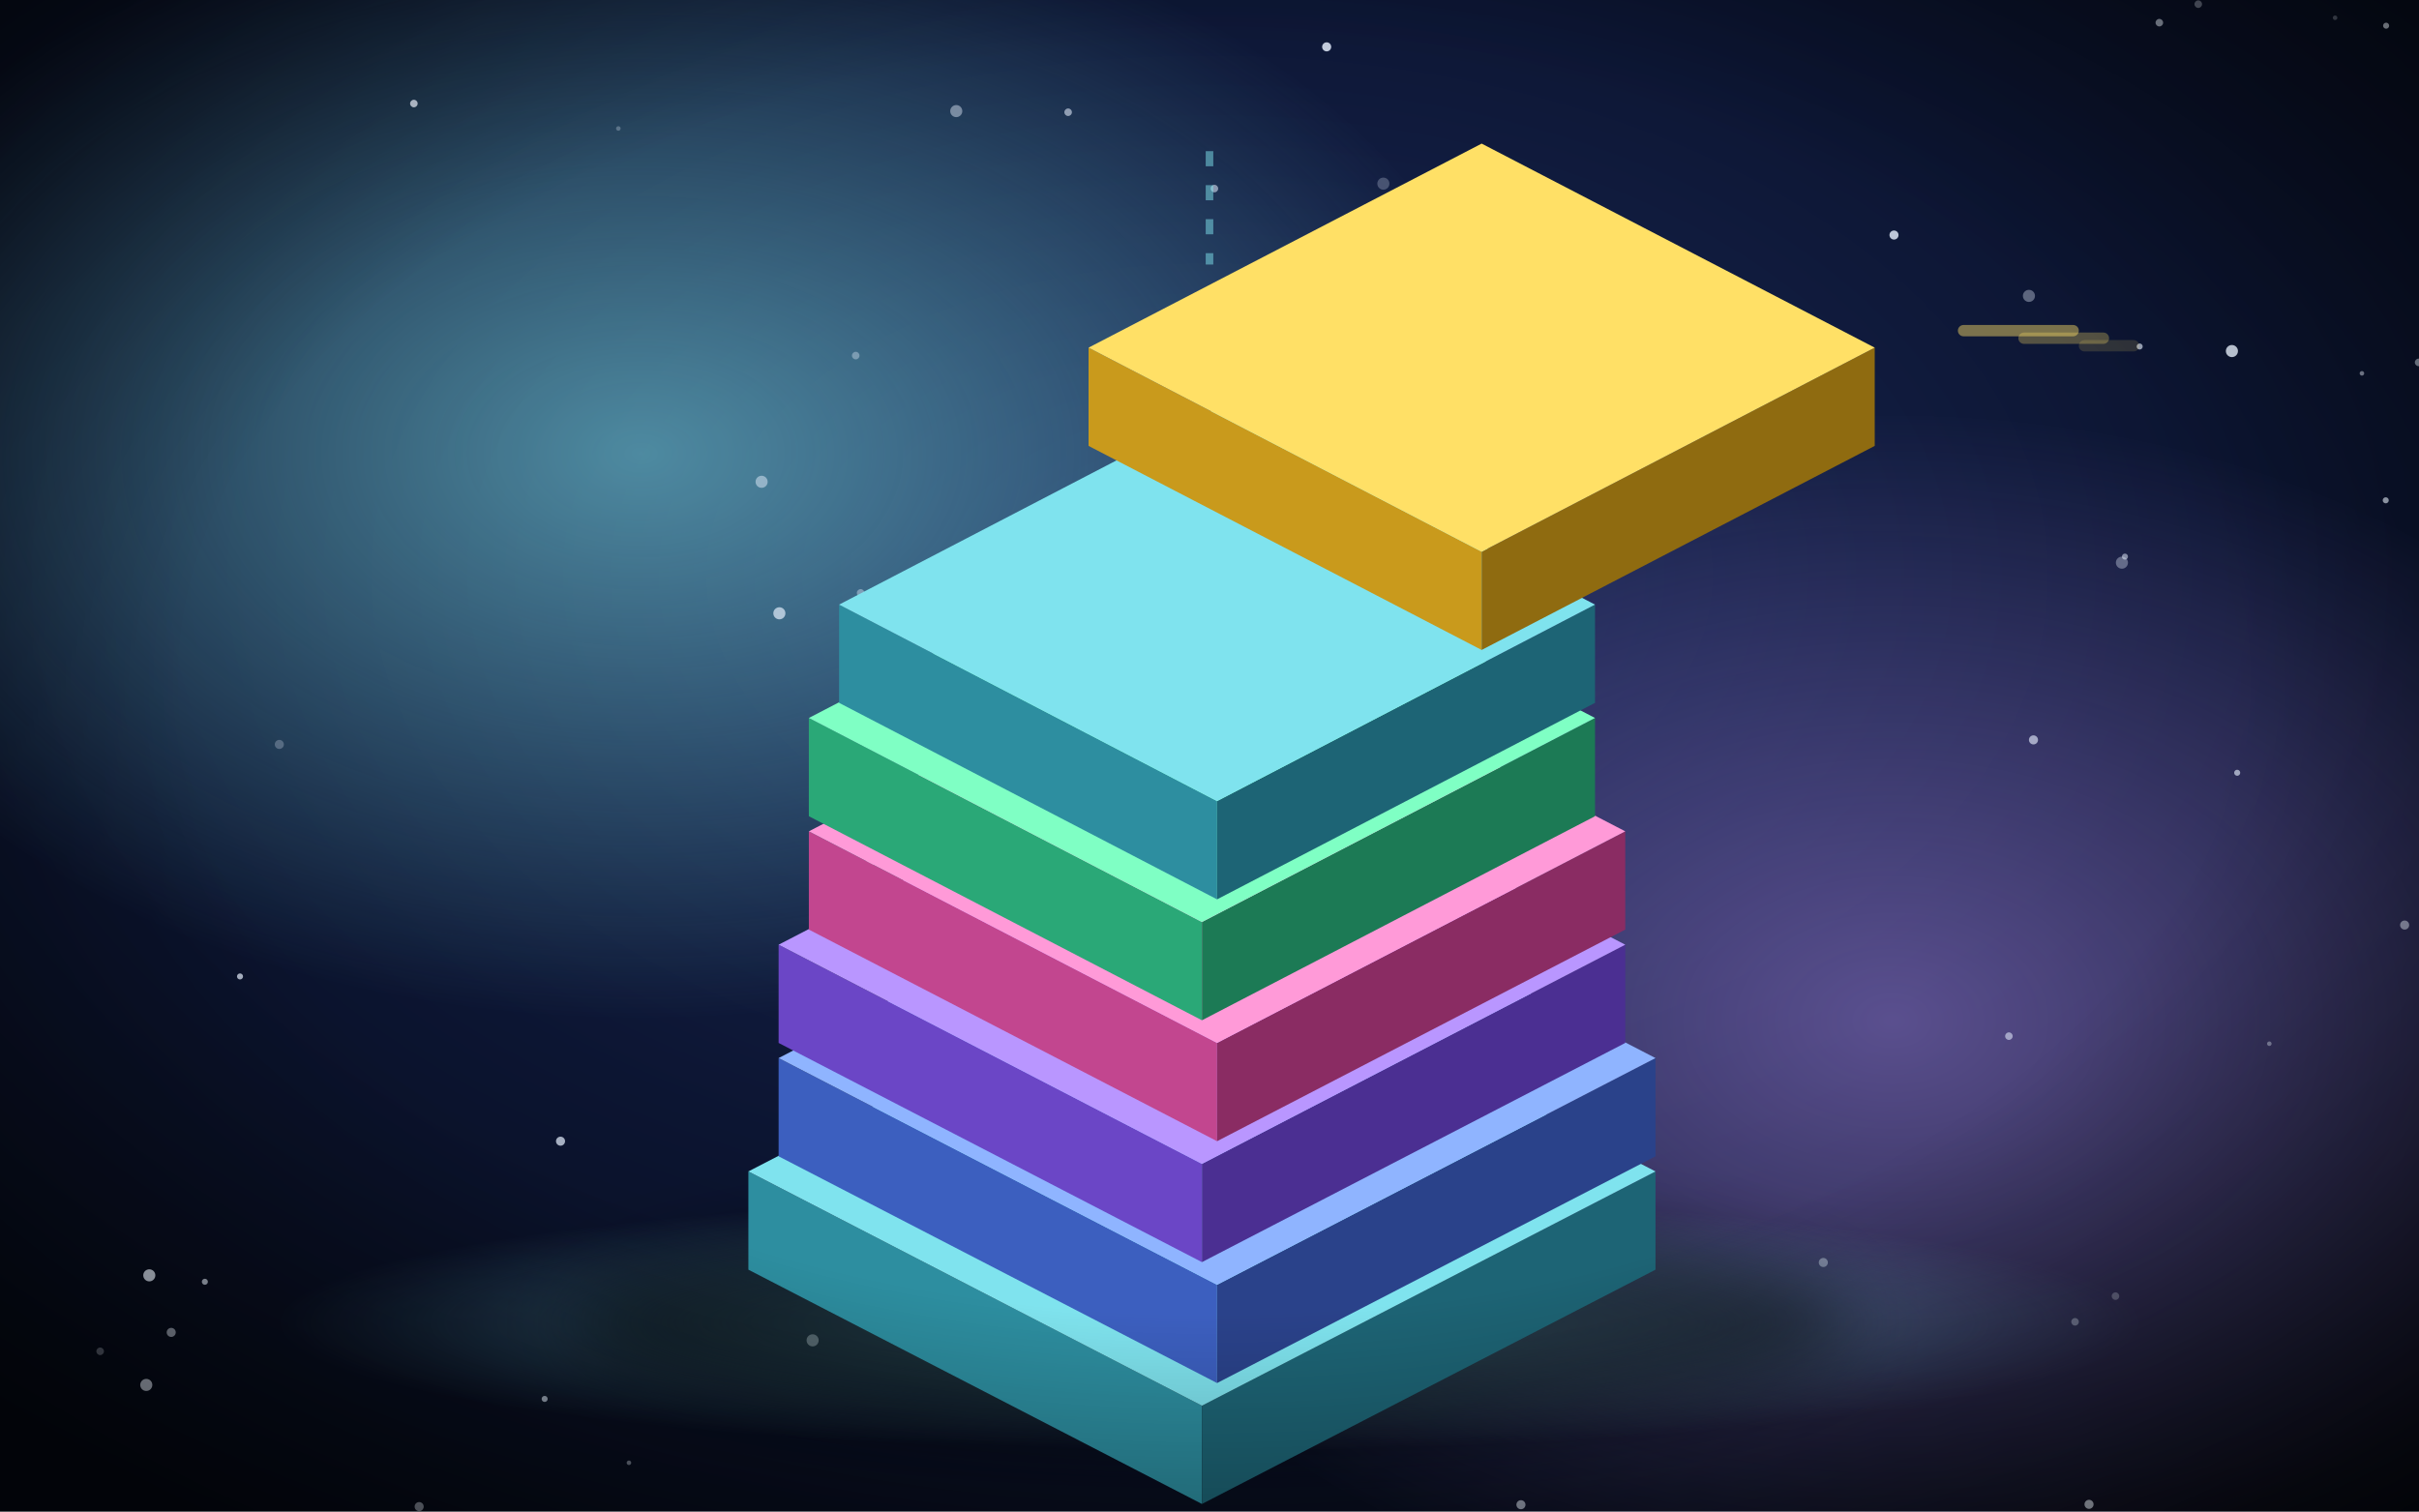
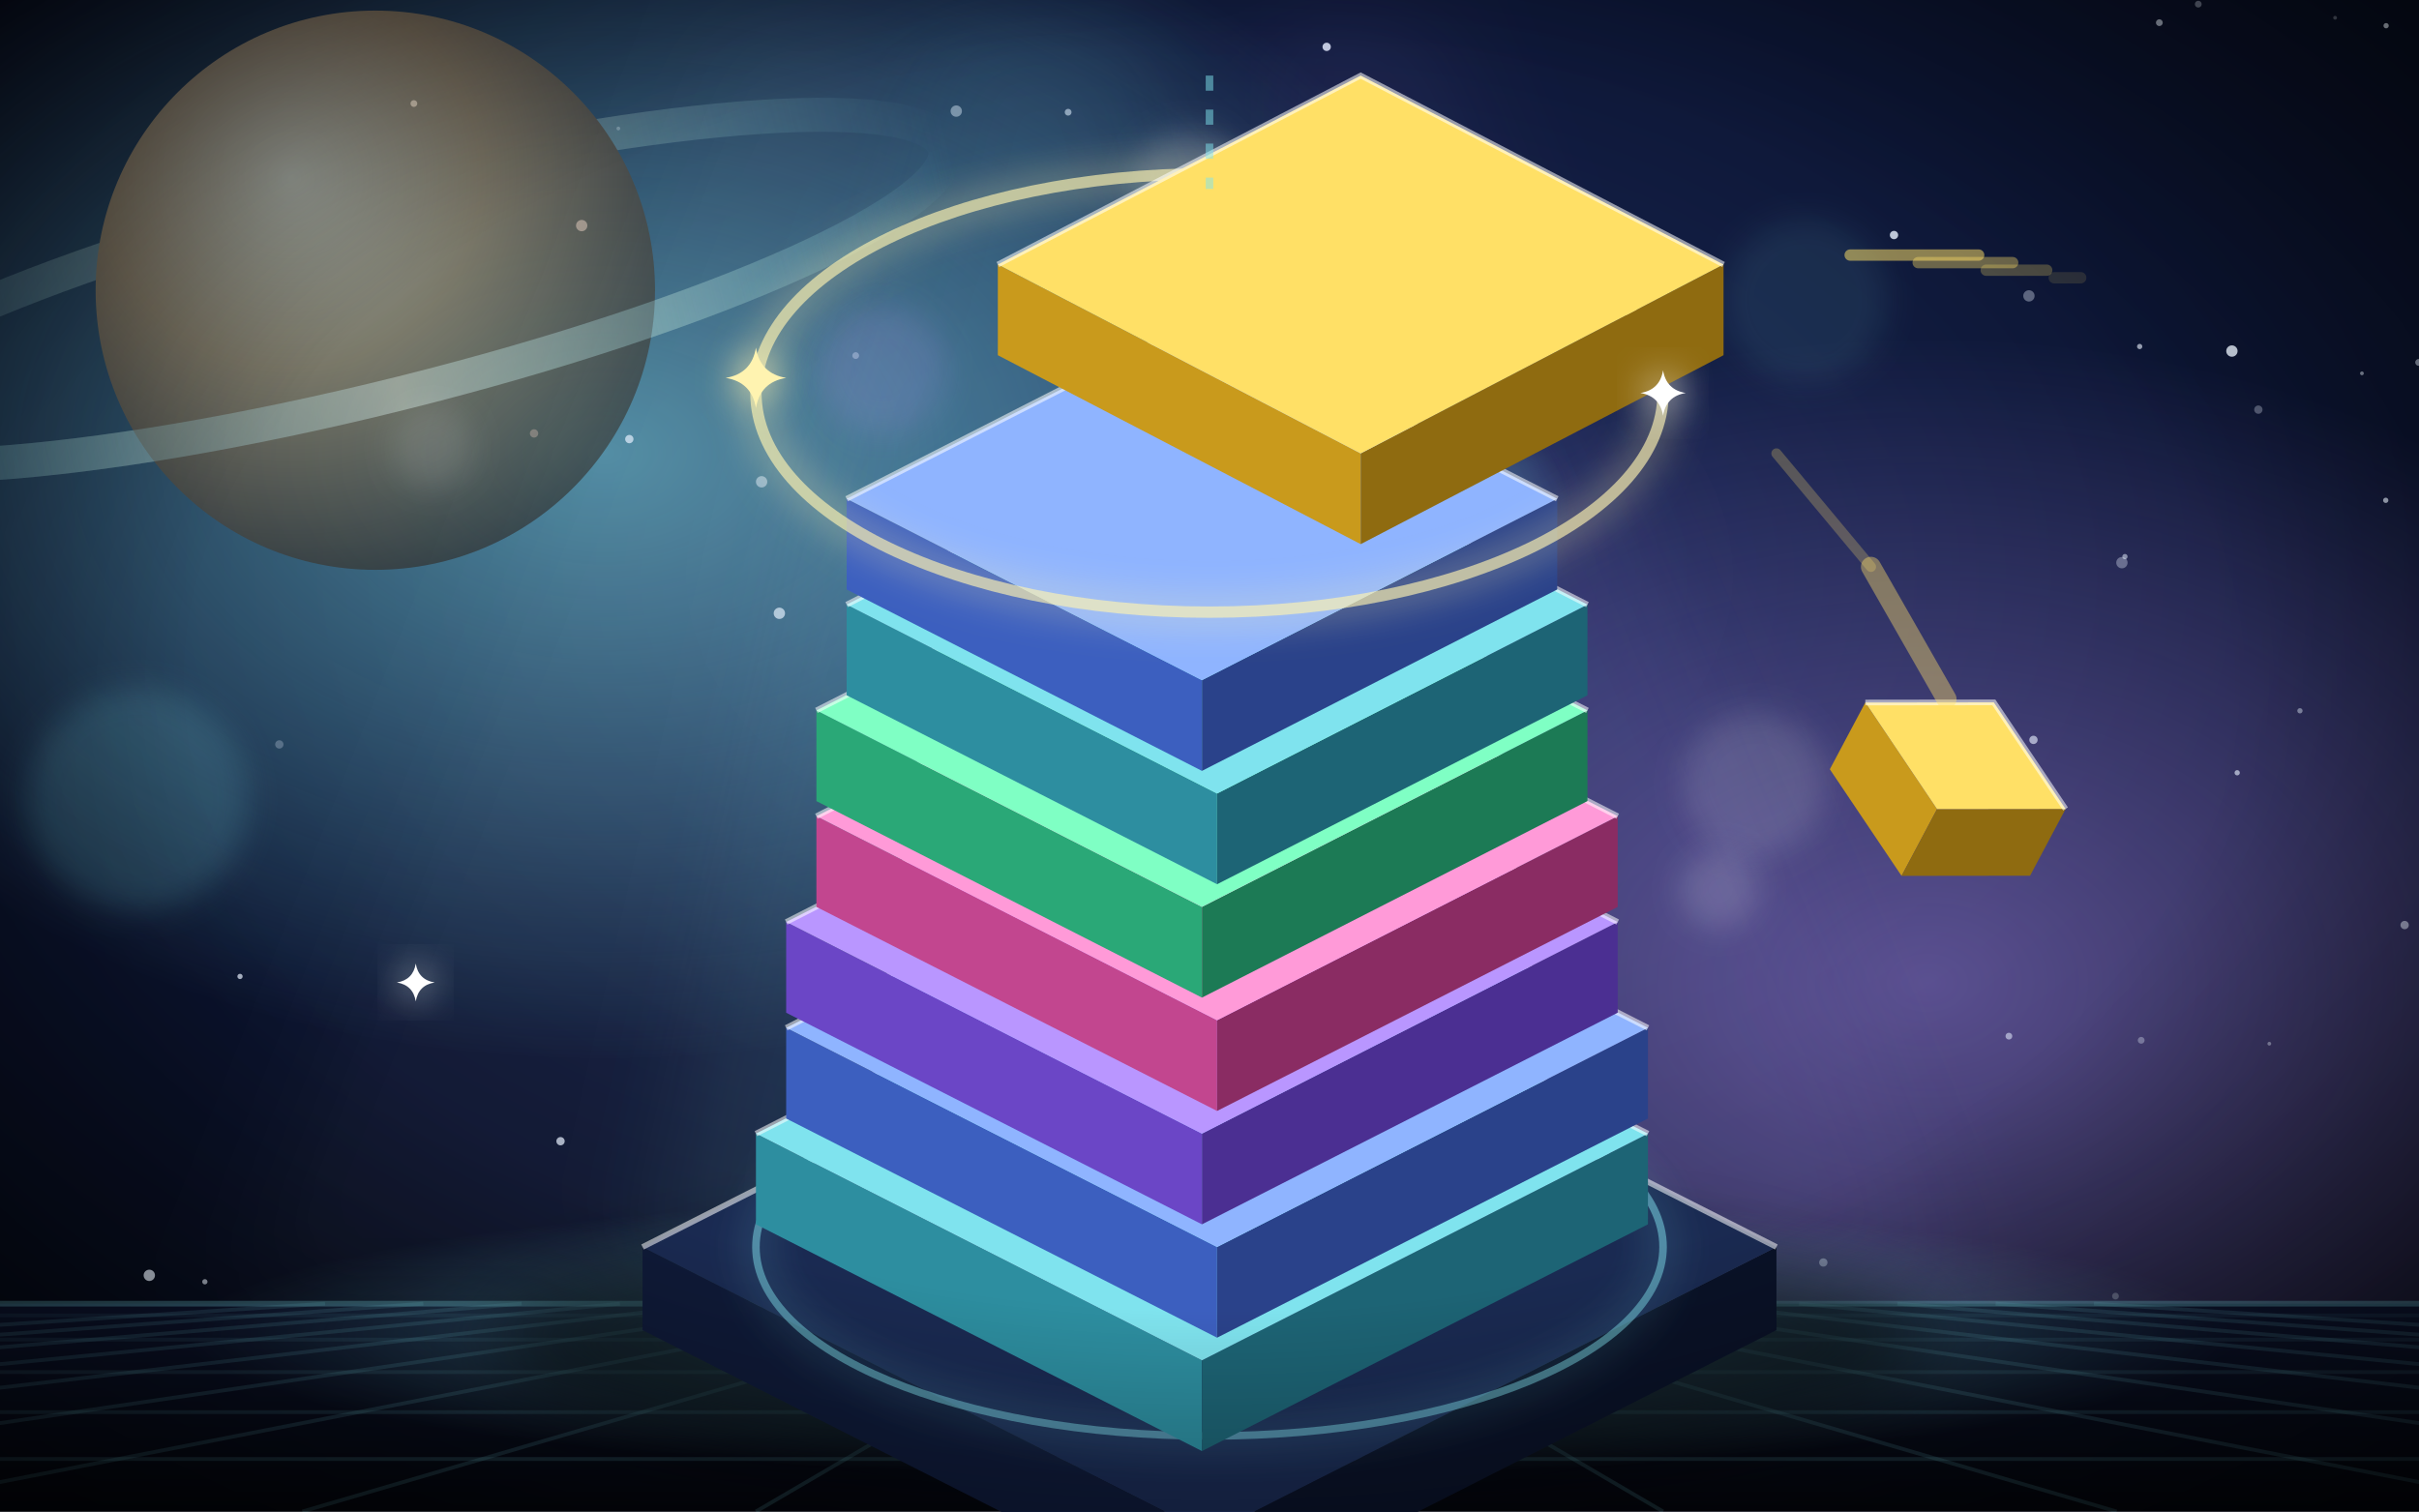
<svg xmlns="http://www.w3.org/2000/svg" viewBox="0 0 640 400">
  <defs>
-     <radialGradient id="bg" cx="50%" cy="38%" r="75%">
-       <stop offset="0" stop-color="#1b2a5a" />
-       <stop offset=".55" stop-color="#0c1532" />
-       <stop offset="1" stop-color="#050913" />
+     <radialGradient id="bg" cx="50%" cy="38%" r="78%">
+       <stop offset="0" stop-color="#1d2c5e" />
+       <stop offset=".55" stop-color="#0c1533" />
+       <stop offset="1" stop-color="#04070f" />
    </radialGradient>
    <radialGradient id="neb1" cx="50%" cy="50%" r="50%">
      <stop offset="0" stop-color="#7fe3ee" stop-opacity=".55" />
      <stop offset="1" stop-color="#7fe3ee" stop-opacity="0" />
    </radialGradient>
    <radialGradient id="neb2" cx="50%" cy="50%" r="50%">
      <stop offset="0" stop-color="#b996ff" stop-opacity=".45" />
      <stop offset="1" stop-color="#b996ff" stop-opacity="0" />
    </radialGradient>
-     <radialGradient id="floor" cx="50%" cy="50%" r="50%">
-       <stop offset="0" stop-color="#7fe3ee" stop-opacity=".55" />
+     <radialGradient id="floorglow" cx="50%" cy="50%" r="50%">
+       <stop offset="0" stop-color="#7fe3ee" stop-opacity=".6" />
      <stop offset="1" stop-color="#7fe3ee" stop-opacity="0" />
    </radialGradient>
-     <radialGradient id="vig" cx="50%" cy="45%" r="70%">
-       <stop offset=".6" stop-color="#000" stop-opacity="0" />
-       <stop offset="1" stop-color="#000" stop-opacity=".55" />
+     <linearGradient id="flo" x1="0" y1="0" x2="0" y2="1">
+       <stop offset="0" stop-color="#0d1530" />
+       <stop offset="1" stop-color="#03050b" />
+     </linearGradient>
+     <radialGradient id="vig" cx="50%" cy="45%" r="72%">
+       <stop offset=".58" stop-color="#000" stop-opacity="0" />
+       <stop offset="1" stop-color="#000" stop-opacity=".6" />
    </radialGradient>
    <linearGradient id="chrome" x1="0" y1="0" x2="0" y2="1">
      <stop offset="0" stop-color="#f6fbff" />
      <stop offset=".45" stop-color="#9fb0c4" />
      <stop offset=".55" stop-color="#5d6c80" />
      <stop offset="1" stop-color="#cfdbe8" />
    </linearGradient>
+     <linearGradient id="gold" x1="0" y1="0" x2="0" y2="1">
+       <stop offset="0" stop-color="#fff3b0" />
+       <stop offset=".5" stop-color="#ffb81f" />
+       <stop offset="1" stop-color="#b86a00" />
+     </linearGradient>
    <filter id="glow" x="-50%" y="-50%" width="200%" height="200%">
-       <feGaussianBlur stdDeviation="6" result="b" />
+       <feGaussianBlur stdDeviation="5" result="b" />
      <feMerge>
        <feMergeNode in="b" />
        <feMergeNode in="SourceGraphic" />
      </feMerge>
    </filter>
    <filter id="soft" x="-50%" y="-50%" width="200%" height="200%">
      <feGaussianBlur stdDeviation="10" />
    </filter>
+     <filter id="blur2" x="-50%" y="-50%" width="200%" height="200%">
+       <feGaussianBlur stdDeviation="2" />
+     </filter>
+     <filter id="bokeh" x="-50%" y="-50%" width="200%" height="200%">
+       <feGaussianBlur stdDeviation="4" />
+     </filter>
+     <filter id="ray" x="-20%" y="-20%" width="140%" height="140%">
+       <feGaussianBlur stdDeviation="14" />
+     </filter>
    <filter id="shadow" x="-30%" y="-30%" width="160%" height="160%">
-       <feDropShadow dx="0" dy="8" stdDeviation="8" flood-color="#000" flood-opacity=".55" />
+       <feDropShadow dx="0" dy="9" stdDeviation="9" flood-color="#000" flood-opacity=".6" />
    </filter>
  </defs>
  <rect width="640" height="400" fill="url(#bg)" />
-   <ellipse cx="170" cy="120" rx="230" ry="150" fill="url(#neb1)" />
-   <ellipse cx="500" cy="270" rx="230" ry="160" fill="url(#neb2)" />
-   <circle cx="617.8" cy="4.7" r="0.6" fill="#e8f1ff" opacity="0.35" />
-   <circle cx="631.3" cy="6.8" r="0.8" fill="#e8f1ff" opacity="0.81" />
-   <circle cx="639.9" cy="95.9" r="1" fill="#e8f1ff" opacity="0.55" />
-   <circle cx="227.7" cy="156.9" r="1" fill="#e8f1ff" opacity="0.40" />
-   <circle cx="549.0" cy="349.8" r="1" fill="#e8f1ff" opacity="0.40" />
-   <circle cx="591.9" cy="204.5" r="0.8" fill="#e8f1ff" opacity="0.63" />
-   <circle cx="538.0" cy="195.8" r="1.2" fill="#e8f1ff" opacity="0.62" />
-   <circle cx="230.4" cy="227.8" r="1.2" fill="#e8f1ff" opacity="0.51" />
-   <circle cx="552.7" cy="398.1" r="1.2" fill="#e8f1ff" opacity="0.87" />
-   <circle cx="536.8" cy="78.3" r="1.6" fill="#e8f1ff" opacity="0.36" />
-   <circle cx="600.4" cy="276.2" r="0.6" fill="#e8f1ff" opacity="0.44" />
-   <circle cx="316.8" cy="354.8" r="0.6" fill="#e8f1ff" opacity="0.83" />
-   <circle cx="253.0" cy="29.4" r="1.6" fill="#e8f1ff" opacity="0.44" />
-   <circle cx="590.5" cy="92.9" r="1.6" fill="#e8f1ff" opacity="0.87" />
-   <circle cx="226.4" cy="94.1" r="1" fill="#e8f1ff" opacity="0.36" />
-   <circle cx="400.7" cy="154.8" r="1.2" fill="#e8f1ff" opacity="0.47" />
-   <circle cx="282.6" cy="29.7" r="1" fill="#e8f1ff" opacity="0.56" />
-   <circle cx="73.9" cy="197.0" r="1.2" fill="#e8f1ff" opacity="0.26" />
-   <circle cx="166.4" cy="387.1" r="0.6" fill="#e8f1ff" opacity="0.44" />
-   <circle cx="26.5" cy="357.6" r="1" fill="#e8f1ff" opacity="0.35" />
-   <circle cx="320.0" cy="192.4" r="1.2" fill="#e8f1ff" opacity="0.28" />
-   <circle cx="39.5" cy="337.5" r="1.6" fill="#e8f1ff" opacity="0.87" />
-   <circle cx="148.3" cy="302.0" r="1.2" fill="#e8f1ff" opacity="0.70" />
-   <circle cx="163.6" cy="34.0" r="0.6" fill="#e8f1ff" opacity="0.29" />
-   <circle cx="482.4" cy="334.1" r="1.2" fill="#e8f1ff" opacity="0.48" />
-   <circle cx="395.9" cy="282.1" r="1.6" fill="#e8f1ff" opacity="0.54" />
-   <circle cx="351.0" cy="12.4" r="1.2" fill="#e8f1ff" opacity="0.83" />
-   <circle cx="571.3" cy="6.0" r="1" fill="#e8f1ff" opacity="0.65" />
-   <circle cx="581.6" cy="1.1" r="1" fill="#e8f1ff" opacity="0.41" />
-   <circle cx="631.2" cy="132.4" r="0.8" fill="#e8f1ff" opacity="0.69" />
-   <circle cx="201.5" cy="127.5" r="1.6" fill="#e8f1ff" opacity="0.48" />
-   <circle cx="144.1" cy="370.2" r="0.8" fill="#e8f1ff" opacity="0.67" />
-   <circle cx="323.6" cy="378.5" r="1.6" fill="#e8f1ff" opacity="0.51" />
-   <circle cx="559.7" cy="343.0" r="1" fill="#e8f1ff" opacity="0.31" />
-   <circle cx="219.9" cy="295.1" r="1.6" fill="#e8f1ff" opacity="0.65" />
-   <circle cx="366.0" cy="48.6" r="1.6" fill="#e8f1ff" opacity="0.25" />
-   <circle cx="501.1" cy="62.2" r="1.2" fill="#e8f1ff" opacity="0.80" />
-   <circle cx="419.7" cy="231.5" r="1.6" fill="#e8f1ff" opacity="0.65" />
-   <circle cx="206.2" cy="162.3" r="1.6" fill="#e8f1ff" opacity="0.67" />
-   <circle cx="402.4" cy="398.2" r="1.2" fill="#e8f1ff" opacity="0.63" />
-   <circle cx="531.5" cy="274.2" r="1" fill="#e8f1ff" opacity="0.55" />
-   <circle cx="386.9" cy="226.7" r="1.2" fill="#e8f1ff" opacity="0.27" />
-   <circle cx="215.7" cy="303.9" r="1" fill="#e8f1ff" opacity="0.90" />
-   <circle cx="38.7" cy="366.5" r="1.6" fill="#e8f1ff" opacity="0.76" />
-   <circle cx="63.5" cy="258.4" r="0.8" fill="#e8f1ff" opacity="0.73" />
-   <circle cx="45.3" cy="352.6" r="1.2" fill="#e8f1ff" opacity="0.60" />
-   <circle cx="566.1" cy="91.7" r="0.8" fill="#e8f1ff" opacity="0.65" />
-   <circle cx="562.2" cy="147.3" r="0.8" fill="#e8f1ff" opacity="0.52" />
-   <circle cx="561.4" cy="148.9" r="1.6" fill="#e8f1ff" opacity="0.35" />
-   <circle cx="110.9" cy="398.7" r="1.2" fill="#e8f1ff" opacity="0.55" />
-   <circle cx="109.5" cy="27.4" r="1" fill="#e8f1ff" opacity="0.85" />
-   <circle cx="624.9" cy="98.8" r="0.6" fill="#e8f1ff" opacity="0.54" />
-   <circle cx="259.0" cy="260.8" r="0.6" fill="#e8f1ff" opacity="0.68" />
-   <circle cx="636.2" cy="244.8" r="1.2" fill="#e8f1ff" opacity="0.54" />
-   <circle cx="215.0" cy="354.7" r="1.6" fill="#e8f1ff" opacity="0.76" />
-   <circle cx="249.8" cy="322.3" r="1.2" fill="#e8f1ff" opacity="0.70" />
-   <circle cx="321.3" cy="49.9" r="1" fill="#e8f1ff" opacity="0.54" />
-   <circle cx="306.9" cy="389.0" r="1.6" fill="#e8f1ff" opacity="0.55" />
-   <circle cx="54.2" cy="339.2" r="0.8" fill="#e8f1ff" opacity="0.74" />
-   <circle cx="323.8" cy="263.5" r="1.2" fill="#e8f1ff" opacity="0.69" />
-   <ellipse cx="320" cy="350" rx="250" ry="34" fill="url(#floor)" />
-   <ellipse cx="320" cy="350" rx="170" ry="30" fill="#000" opacity=".5" filter="url(#soft)" />
-   <g opacity="1">
-     <polygon points="198.0,310.0 318.0,372.0 318.0,398.0 198.0,336.0" fill="#2d8ea0" />
-     <polygon points="318.0,372.0 438.0,310.0 438.0,336.0 318.0,398.0" fill="#1d6475" />
-     <polygon points="318.0,248.0 438.0,310.0 318.0,372.0 198.0,310.0" fill="#7fe3ee" />
-   </g>
-   <g opacity="1">
-     <polygon points="206.0,280.0 322.0,340.0 322.0,366.0 206.0,306.0" fill="#3c5fbf" />
-     <polygon points="322.0,340.0 438.0,280.0 438.0,306.0 322.0,366.0" fill="#2a428a" />
-     <polygon points="322.0,220.0 438.0,280.0 322.0,340.0 206.0,280.0" fill="#8fb4ff" />
-   </g>
-   <g opacity="1">
-     <polygon points="206.0,250.0 318.0,308.0 318.0,334.0 206.0,276.0" fill="#6b46c6" />
-     <polygon points="318.0,308.0 430.0,250.0 430.0,276.0 318.0,334.0" fill="#4b2f92" />
-     <polygon points="318.0,192.0 430.0,250.0 318.0,308.0 206.0,250.0" fill="#b996ff" />
-   </g>
-   <g opacity="1">
-     <polygon points="214.0,220.0 322.0,276.0 322.0,302.0 214.0,246.0" fill="#c2468f" />
-     <polygon points="322.0,276.0 430.0,220.0 430.0,246.0 322.0,302.0" fill="#8a2c63" />
-     <polygon points="322.0,164.0 430.0,220.0 322.0,276.0 214.0,220.0" fill="#ff9ad8" />
-   </g>
-   <g opacity="1">
-     <polygon points="214.0,190.0 318.0,244.0 318.0,270.0 214.0,216.0" fill="#2aa877" />
-     <polygon points="318.0,244.0 422.0,190.0 422.0,216.0 318.0,270.0" fill="#1c7a55" />
-     <polygon points="318.0,136.0 422.0,190.0 318.0,244.0 214.0,190.0" fill="#7fffc4" />
-   </g>
-   <g opacity="1">
-     <polygon points="222.0,160.0 322.0,212.0 322.0,238.0 222.0,186.0" fill="#2d8ea0" />
-     <polygon points="322.0,212.0 422.0,160.0 422.0,186.0 322.0,238.0" fill="#1d6475" />
-     <polygon points="322.0,108.0 422.0,160.0 322.0,212.0 222.0,160.0" fill="#7fe3ee" />
-   </g>
-   <g opacity="1">
-     <polygon points="288.0,92.0 392.0,146.0 392.0,172.0 288.0,118.0" fill="#c99a1c" />
-     <polygon points="392.0,146.0 496.0,92.0 496.0,118.0 392.0,172.0" fill="#8f6b10" />
-     <polygon points="392.0,38.0 496.0,92.0 392.0,146.0 288.0,92.0" fill="#ffe066" />
-   </g>
-   <rect x="518" y="86" width="32" height="3" rx="1.5" fill="#ffe066" opacity="0.45" />
-   <rect x="534" y="88" width="24" height="3" rx="1.5" fill="#ffe066" opacity="0.3" />
-   <rect x="550" y="90" width="16" height="3" rx="1.5" fill="#ffe066" opacity="0.15" />
-   <line x1="320" y1="40" x2="320" y2="70" stroke="#7fe3ee" stroke-width="2" stroke-dasharray="4 5" opacity=".5" />
+   <ellipse cx="160" cy="120" rx="240" ry="160" fill="url(#neb1)" />
+   <ellipse cx="510" cy="260" rx="240" ry="170" fill="url(#neb2)" />
+   <circle cx="617.8" cy="4.7" r="0.5" fill="#e8f1ff" opacity="0.35" />
+   <circle cx="631.3" cy="6.8" r="0.7" fill="#e8f1ff" opacity="0.81" />
+   <circle cx="639.9" cy="95.9" r="0.9" fill="#e8f1ff" opacity="0.55" />
+   <circle cx="227.7" cy="156.9" r="0.9" fill="#e8f1ff" opacity="0.40" />
+   <circle cx="549.0" cy="349.8" r="0.9" fill="#e8f1ff" opacity="0.40" />
+   <circle cx="591.9" cy="204.5" r="0.7" fill="#e8f1ff" opacity="0.63" />
+   <circle cx="538.0" cy="195.8" r="1.1" fill="#e8f1ff" opacity="0.62" />
+   <circle cx="230.4" cy="227.8" r="1.1" fill="#e8f1ff" opacity="0.51" />
+   <circle cx="552.7" cy="398.1" r="1.1" fill="#e8f1ff" opacity="0.87" />
+   <circle cx="536.8" cy="78.3" r="1.5" fill="#e8f1ff" opacity="0.36" />
+   <circle cx="600.4" cy="276.2" r="0.5" fill="#e8f1ff" opacity="0.44" />
+   <circle cx="316.8" cy="354.8" r="0.5" fill="#e8f1ff" opacity="0.83" />
+   <circle cx="253.0" cy="29.4" r="1.5" fill="#e8f1ff" opacity="0.44" />
+   <circle cx="590.5" cy="92.9" r="1.5" fill="#e8f1ff" opacity="0.87" />
+   <circle cx="226.4" cy="94.1" r="0.9" fill="#e8f1ff" opacity="0.36" />
+   <circle cx="400.7" cy="154.8" r="1.1" fill="#e8f1ff" opacity="0.47" />
+   <circle cx="282.6" cy="29.7" r="0.9" fill="#e8f1ff" opacity="0.56" />
+   <circle cx="73.9" cy="197.0" r="1.1" fill="#e8f1ff" opacity="0.26" />
+   <circle cx="166.4" cy="387.1" r="0.5" fill="#e8f1ff" opacity="0.44" />
+   <circle cx="26.5" cy="357.6" r="0.9" fill="#e8f1ff" opacity="0.35" />
+   <circle cx="320.0" cy="192.4" r="1.1" fill="#e8f1ff" opacity="0.28" />
+   <circle cx="39.5" cy="337.5" r="1.5" fill="#e8f1ff" opacity="0.87" />
+   <circle cx="148.3" cy="302.0" r="1.1" fill="#e8f1ff" opacity="0.70" />
+   <circle cx="163.6" cy="34.0" r="0.5" fill="#e8f1ff" opacity="0.29" />
+   <circle cx="482.4" cy="334.1" r="1.1" fill="#e8f1ff" opacity="0.48" />
+   <circle cx="395.9" cy="282.1" r="1.5" fill="#e8f1ff" opacity="0.54" />
+   <circle cx="351.0" cy="12.4" r="1.1" fill="#e8f1ff" opacity="0.83" />
+   <circle cx="571.3" cy="6.0" r="0.9" fill="#e8f1ff" opacity="0.65" />
+   <circle cx="581.6" cy="1.1" r="0.9" fill="#e8f1ff" opacity="0.41" />
+   <circle cx="631.2" cy="132.4" r="0.7" fill="#e8f1ff" opacity="0.69" />
+   <circle cx="201.5" cy="127.5" r="1.5" fill="#e8f1ff" opacity="0.48" />
+   <circle cx="144.1" cy="370.2" r="0.7" fill="#e8f1ff" opacity="0.67" />
+   <circle cx="323.6" cy="378.5" r="1.5" fill="#e8f1ff" opacity="0.51" />
+   <circle cx="559.7" cy="343.0" r="0.9" fill="#e8f1ff" opacity="0.31" />
+   <circle cx="219.9" cy="295.1" r="1.5" fill="#e8f1ff" opacity="0.65" />
+   <circle cx="366.0" cy="48.6" r="1.5" fill="#e8f1ff" opacity="0.25" />
+   <circle cx="501.1" cy="62.2" r="1.1" fill="#e8f1ff" opacity="0.80" />
+   <circle cx="419.7" cy="231.5" r="1.5" fill="#e8f1ff" opacity="0.65" />
+   <circle cx="206.2" cy="162.3" r="1.5" fill="#e8f1ff" opacity="0.67" />
+   <circle cx="402.4" cy="398.2" r="1.1" fill="#e8f1ff" opacity="0.63" />
+   <circle cx="531.5" cy="274.2" r="0.9" fill="#e8f1ff" opacity="0.55" />
+   <circle cx="386.9" cy="226.7" r="1.1" fill="#e8f1ff" opacity="0.27" />
+   <circle cx="215.7" cy="303.9" r="0.9" fill="#e8f1ff" opacity="0.90" />
+   <circle cx="38.7" cy="366.5" r="1.5" fill="#e8f1ff" opacity="0.76" />
+   <circle cx="63.5" cy="258.4" r="0.7" fill="#e8f1ff" opacity="0.73" />
+   <circle cx="45.3" cy="352.6" r="1.1" fill="#e8f1ff" opacity="0.60" />
+   <circle cx="566.1" cy="91.7" r="0.7" fill="#e8f1ff" opacity="0.65" />
+   <circle cx="562.2" cy="147.3" r="0.7" fill="#e8f1ff" opacity="0.52" />
+   <circle cx="561.4" cy="148.9" r="1.5" fill="#e8f1ff" opacity="0.35" />
+   <circle cx="110.9" cy="398.7" r="1.1" fill="#e8f1ff" opacity="0.55" />
+   <circle cx="109.5" cy="27.4" r="0.9" fill="#e8f1ff" opacity="0.85" />
+   <circle cx="624.9" cy="98.8" r="0.5" fill="#e8f1ff" opacity="0.54" />
+   <circle cx="259.0" cy="260.8" r="0.5" fill="#e8f1ff" opacity="0.68" />
+   <circle cx="636.2" cy="244.8" r="1.1" fill="#e8f1ff" opacity="0.54" />
+   <circle cx="215.0" cy="354.7" r="1.5" fill="#e8f1ff" opacity="0.76" />
+   <circle cx="249.8" cy="322.3" r="1.1" fill="#e8f1ff" opacity="0.70" />
+   <circle cx="321.3" cy="49.9" r="0.9" fill="#e8f1ff" opacity="0.54" />
+   <circle cx="306.9" cy="389.0" r="1.5" fill="#e8f1ff" opacity="0.55" />
+   <circle cx="54.2" cy="339.2" r="0.7" fill="#e8f1ff" opacity="0.74" />
+   <circle cx="323.8" cy="263.5" r="1.1" fill="#e8f1ff" opacity="0.69" />
+   <circle cx="207.0" cy="345.2" r="1.1" fill="#e8f1ff" opacity="0.42" />
+   <circle cx="597.5" cy="108.4" r="1.1" fill="#e8f1ff" opacity="0.33" />
+   <circle cx="566.5" cy="275.3" r="0.9" fill="#e8f1ff" opacity="0.36" />
+   <circle cx="166.5" cy="116.2" r="1.1" fill="#e8f1ff" opacity="0.68" />
+   <circle cx="153.9" cy="59.7" r="1.5" fill="#e8f1ff" opacity="0.90" />
+   <circle cx="419.3" cy="316.9" r="1.1" fill="#e8f1ff" opacity="0.89" />
+   <circle cx="141.3" cy="114.7" r="1.1" fill="#e8f1ff" opacity="0.71" />
+   <circle cx="300.6" cy="251.1" r="1.1" fill="#e8f1ff" opacity="0.73" />
+   <circle cx="608.5" cy="188.1" r="0.7" fill="#e8f1ff" opacity="0.46" />
+   <circle cx="243.9" cy="392.0" r="1.1" fill="#e8f1ff" opacity="0.46" />
+   <defs>
+     <radialGradient id="pl" cx="35%" cy="30%" r="75%">
+       <stop offset="0" stop-color="#f3e2c0" />
+       <stop offset=".45" stop-color="#b08a5a" />
+       <stop offset="1" stop-color="#2a1d14" />
+     </radialGradient>
+     <linearGradient id="plr" x1="0" y1="0" x2="1" y2="0">
+       <stop offset="0" stop-color="#7fe3ee" stop-opacity="0" />
+       <stop offset=".5" stop-color="#f6e6c4" stop-opacity=".8" />
+       <stop offset="1" stop-color="#7fe3ee" stop-opacity="0" />
+     </linearGradient>
+   </defs>
+   <g opacity=".55">
+     <ellipse cx="99.3" cy="76.8" rx="155.3" ry="28.1" fill="none" stroke="url(#plr)" stroke-width="9" transform="rotate(-14 99.3 76.8)" />
+     <circle cx="99.3" cy="76.8" r="74.0" fill="url(#pl)" />
+     <path d="M-56.0,76.8 A155.3,28.1 0 0 0 254.6,76.8" fill="none" stroke="url(#plr)" stroke-width="9" transform="rotate(-14 99.3 76.8)" />
+   </g>
+   <circle cx="454.8" cy="235.3" r="10.4" fill="#ffffff" opacity="0.16" filter="url(#bokeh)" />
+   <circle cx="36.3" cy="211.6" r="29.3" fill="#7fe3ee" opacity="0.16" filter="url(#bokeh)" />
+   <circle cx="316.2" cy="119.2" r="27.8" fill="#b996ff" opacity="0.15" filter="url(#bokeh)" />
+   <circle cx="477.8" cy="79.5" r="21.6" fill="#7fe3ee" opacity="0.09" filter="url(#bokeh)" />
+   <circle cx="233.5" cy="97.9" r="16.9" fill="#b996ff" opacity="0.16" filter="url(#bokeh)" />
+   <circle cx="114.4" cy="118.4" r="10.9" fill="#ffffff" opacity="0.11" filter="url(#bokeh)" />
+   <circle cx="464.2" cy="207.4" r="19.0" fill="#ffffff" opacity="0.13" filter="url(#bokeh)" />
+   <circle cx="389.9" cy="134.2" r="20.2" fill="#7fe3ee" opacity="0.17" filter="url(#bokeh)" />
+   <circle cx="314.3" cy="48.9" r="14.5" fill="#ffffff" opacity="0.17" filter="url(#bokeh)" />
+   <g opacity=".55" filter="url(#ray)">
+     <polygon points="250,-10 300,-10 380,345 170,345" fill="#7fe3ee" opacity=".18" />
+     <polygon points="330,-10 370,-10 520,345 360,345" fill="#b996ff" opacity=".14" />
+     <polygon points="200,-10 230,-10 230,345 60,345" fill="#ffffff" opacity=".06" />
+   </g>
+   <rect x="0" y="345" width="640" height="55" fill="url(#flo)" />
+   <line x1="86" y1="345" x2="-760" y2="400" stroke="#7fe3ee" stroke-opacity=".16" />
+   <line x1="112" y1="345" x2="-640" y2="400" stroke="#7fe3ee" stroke-opacity=".16" />
+   <line x1="138" y1="345" x2="-520" y2="400" stroke="#7fe3ee" stroke-opacity=".16" />
+   <line x1="164" y1="345" x2="-400" y2="400" stroke="#7fe3ee" stroke-opacity=".16" />
+   <line x1="190" y1="345" x2="-280" y2="400" stroke="#7fe3ee" stroke-opacity=".16" />
+   <line x1="216" y1="345" x2="-160" y2="400" stroke="#7fe3ee" stroke-opacity=".16" />
+   <line x1="242" y1="345" x2="-40" y2="400" stroke="#7fe3ee" stroke-opacity=".16" />
+   <line x1="268" y1="345" x2="80" y2="400" stroke="#7fe3ee" stroke-opacity=".16" />
+   <line x1="294" y1="345" x2="200" y2="400" stroke="#7fe3ee" stroke-opacity=".16" />
+   <line x1="320" y1="345" x2="320" y2="400" stroke="#7fe3ee" stroke-opacity=".16" />
+   <line x1="346" y1="345" x2="440" y2="400" stroke="#7fe3ee" stroke-opacity=".16" />
+   <line x1="372" y1="345" x2="560" y2="400" stroke="#7fe3ee" stroke-opacity=".16" />
+   <line x1="398" y1="345" x2="680" y2="400" stroke="#7fe3ee" stroke-opacity=".16" />
+   <line x1="424" y1="345" x2="800" y2="400" stroke="#7fe3ee" stroke-opacity=".16" />
+   <line x1="450" y1="345" x2="920" y2="400" stroke="#7fe3ee" stroke-opacity=".16" />
+   <line x1="476" y1="345" x2="1040" y2="400" stroke="#7fe3ee" stroke-opacity=".16" />
+   <line x1="502" y1="345" x2="1160" y2="400" stroke="#7fe3ee" stroke-opacity=".16" />
+   <line x1="528" y1="345" x2="1280" y2="400" stroke="#7fe3ee" stroke-opacity=".16" />
+   <line x1="554" y1="345" x2="1400" y2="400" stroke="#7fe3ee" stroke-opacity=".16" />
+   <line x1="0" y1="348.1" x2="640" y2="348.1" stroke="#7fe3ee" stroke-opacity="0.08" />
+   <line x1="0" y1="354.5" x2="640" y2="354.5" stroke="#7fe3ee" stroke-opacity="0.10" />
+   <line x1="0" y1="363.1" x2="640" y2="363.1" stroke="#7fe3ee" stroke-opacity="0.12" />
+   <line x1="0" y1="373.7" x2="640" y2="373.7" stroke="#7fe3ee" stroke-opacity="0.14" />
+   <line x1="0" y1="386.1" x2="640" y2="386.1" stroke="#7fe3ee" stroke-opacity="0.16" />
+   <ellipse cx="320" cy="353" rx="270" ry="38" fill="url(#floorglow)" />
+   <line x1="0" y1="345" x2="640" y2="345" stroke="#7fe3ee" stroke-opacity=".35" stroke-width="1.5" />
+   <ellipse cx="320" cy="356" rx="190" ry="34" fill="#000" opacity=".55" filter="url(#soft)" />
+   <g opacity="1">
+     <polygon points="170.0,330.0 320.0,406.0 320.0,428.0 170.0,352.0" fill="#0f1a38" />
+     <polygon points="320.0,406.0 470.0,330.0 470.0,352.0 320.0,428.0" fill="#0a1228" />
+     <polygon points="320.0,254.0 470.0,330.0 320.0,406.0 170.0,330.0" fill="#1a2a52" />
+     <polyline points="170.0,330.0 320.0,254.0 470.0,330.0" fill="none" stroke="#fff" stroke-opacity=".55" stroke-width="1.5" />
+   </g>
+   <ellipse cx="320" cy="330" rx="120" ry="50" fill="none" stroke="#7fe3ee" stroke-opacity=".5" stroke-width="2" filter="url(#glow)" />
+   <g opacity="1">
+     <polygon points="200.0,300.0 318.0,360.0 318.0,384.0 200.0,324.0" fill="#2d8ea0" />
+     <polygon points="318.0,360.0 436.0,300.0 436.0,324.0 318.0,384.0" fill="#1d6475" />
+     <polygon points="318.0,240.0 436.0,300.0 318.0,360.0 200.0,300.0" fill="#7fe3ee" />
+     <polyline points="200.0,300.0 318.0,240.0 436.0,300.0" fill="none" stroke="#fff" stroke-opacity=".55" stroke-width="1.5" />
+   </g>
+   <g opacity="1">
+     <polygon points="208.0,272.0 322.0,330.0 322.0,354.0 208.0,296.0" fill="#3c5fbf" />
+     <polygon points="322.0,330.0 436.0,272.0 436.0,296.0 322.0,354.0" fill="#2a428a" />
+     <polygon points="322.0,214.0 436.0,272.0 322.0,330.0 208.0,272.0" fill="#8fb4ff" />
+     <polyline points="208.0,272.0 322.0,214.0 436.0,272.0" fill="none" stroke="#fff" stroke-opacity=".55" stroke-width="1.5" />
+   </g>
+   <g opacity="1">
+     <polygon points="208.0,244.0 318.0,300.0 318.0,324.0 208.0,268.0" fill="#6b46c6" />
+     <polygon points="318.0,300.0 428.0,244.0 428.0,268.0 318.0,324.0" fill="#4b2f92" />
+     <polygon points="318.0,188.0 428.0,244.0 318.0,300.0 208.0,244.0" fill="#b996ff" />
+     <polyline points="208.0,244.0 318.0,188.0 428.0,244.0" fill="none" stroke="#fff" stroke-opacity=".55" stroke-width="1.5" />
+   </g>
+   <g opacity="1">
+     <polygon points="216.0,216.0 322.0,270.0 322.0,294.0 216.0,240.0" fill="#c2468f" />
+     <polygon points="322.0,270.0 428.0,216.0 428.0,240.0 322.0,294.0" fill="#8a2c63" />
+     <polygon points="322.0,162.0 428.0,216.0 322.0,270.0 216.0,216.0" fill="#ff9ad8" />
+     <polyline points="216.0,216.0 322.0,162.0 428.0,216.0" fill="none" stroke="#fff" stroke-opacity=".55" stroke-width="1.5" />
+   </g>
+   <g opacity="1">
+     <polygon points="216.0,188.0 318.0,240.0 318.0,264.0 216.0,212.0" fill="#2aa877" />
+     <polygon points="318.0,240.0 420.0,188.0 420.0,212.0 318.0,264.0" fill="#1c7a55" />
+     <polygon points="318.0,136.0 420.0,188.0 318.0,240.0 216.0,188.0" fill="#7fffc4" />
+     <polyline points="216.0,188.0 318.0,136.0 420.0,188.0" fill="none" stroke="#fff" stroke-opacity=".55" stroke-width="1.5" />
+   </g>
+   <g opacity="1">
+     <polygon points="224.0,160.0 322.0,210.0 322.0,234.0 224.0,184.0" fill="#2d8ea0" />
+     <polygon points="322.0,210.0 420.0,160.0 420.0,184.0 322.0,234.0" fill="#1d6475" />
+     <polygon points="322.0,110.0 420.0,160.0 322.0,210.0 224.0,160.0" fill="#7fe3ee" />
+     <polyline points="224.0,160.0 322.0,110.0 420.0,160.0" fill="none" stroke="#fff" stroke-opacity=".55" stroke-width="1.5" />
+   </g>
+   <g opacity="1">
+     <polygon points="224.0,132.0 318.0,180.0 318.0,204.0 224.0,156.0" fill="#3c5fbf" />
+     <polygon points="318.0,180.0 412.0,132.0 412.0,156.0 318.0,204.0" fill="#2a428a" />
+     <polygon points="318.0,84.0 412.0,132.0 318.0,180.0 224.0,132.0" fill="#8fb4ff" />
+     <polyline points="224.0,132.0 318.0,84.0 412.0,132.0" fill="none" stroke="#fff" stroke-opacity=".55" stroke-width="1.5" />
+   </g>
+   <ellipse cx="320" cy="104" rx="120" ry="58" fill="none" stroke="#fff3b0" stroke-width="3" opacity=".7" filter="url(#glow)" />
+   <g opacity="1">
+     <polygon points="264.0,70.0 360.0,120.0 360.0,144.0 264.0,94.0" fill="#c99a1c" />
+     <polygon points="360.0,120.0 456.0,70.0 456.0,94.0 360.0,144.0" fill="#8f6b10" />
+     <polygon points="360.0,20.0 456.0,70.0 360.0,120.0 264.0,70.0" fill="#ffe066" />
+     <polyline points="264.0,70.0 360.0,20.0 456.0,70.0" fill="none" stroke="#fff" stroke-opacity=".55" stroke-width="1.5" />
+   </g>
+   <rect x="488" y="66" width="37" height="3" rx="1.5" fill="#ffe066" opacity="0.52" />
+   <rect x="506" y="68" width="28" height="3" rx="1.5" fill="#ffe066" opacity="0.39" />
+   <rect x="524" y="70" width="19" height="3" rx="1.5" fill="#ffe066" opacity="0.26" />
+   <rect x="542" y="72" width="10" height="3" rx="1.5" fill="#ffe066" opacity="0.13" />
+   <g opacity="1" transform="rotate(28 520 200)">
+     <polygon points="490.0,200.0 520.0,216.0 520.0,236.0 490.0,220.0" fill="#c99a1c" />
+     <polygon points="520.0,216.0 550.0,200.0 550.0,220.0 520.0,236.0" fill="#8f6b10" />
+     <polygon points="520.0,184.0 550.0,200.0 520.0,216.0 490.0,200.0" fill="#ffe066" />
+     <polyline points="490.0,200.0 520.0,184.0 550.0,200.0" fill="none" stroke="#fff" stroke-opacity=".55" stroke-width="1.5" />
+   </g>
+   <line x1="470.0" y1="120.0" x2="495.0" y2="150.0" stroke="#ffe066" stroke-width="2.7" stroke-linecap="round" opacity="0.25" />
+   <line x1="495.0" y1="150.0" x2="515.0" y2="185.0" stroke="#ffe066" stroke-width="5.3" stroke-linecap="round" opacity="0.41" />
+   <line x1="320" y1="20" x2="320" y2="50" stroke="#7fe3ee" stroke-width="2" stroke-dasharray="4 5" opacity=".5" />
+   <g opacity="1" filter="url(#glow)">
+     <path d="M200,92 Q201.12,98.88 208,100 Q201.12,101.12 200,108 Q198.88,101.12 192,100 Q198.88,98.88 200,92Z" fill="#fff3b0" />
+   </g>
+   <g opacity="1" filter="url(#glow)">
+     <path d="M440,98 Q440.84,103.16 446,104 Q440.84,104.84 440,110 Q439.16,104.84 434,104 Q439.16,103.16 440,98Z" fill="#ffffff" />
+   </g>
+   <g opacity="1" filter="url(#glow)">
+     <path d="M110,255 Q110.7,259.3 115,260 Q110.7,260.7 110,265 Q109.3,260.7 105,260 Q109.3,259.3 110,255Z" fill="#ffffff" />
+   </g>
  <rect width="640" height="400" fill="url(#vig)" />
</svg>
